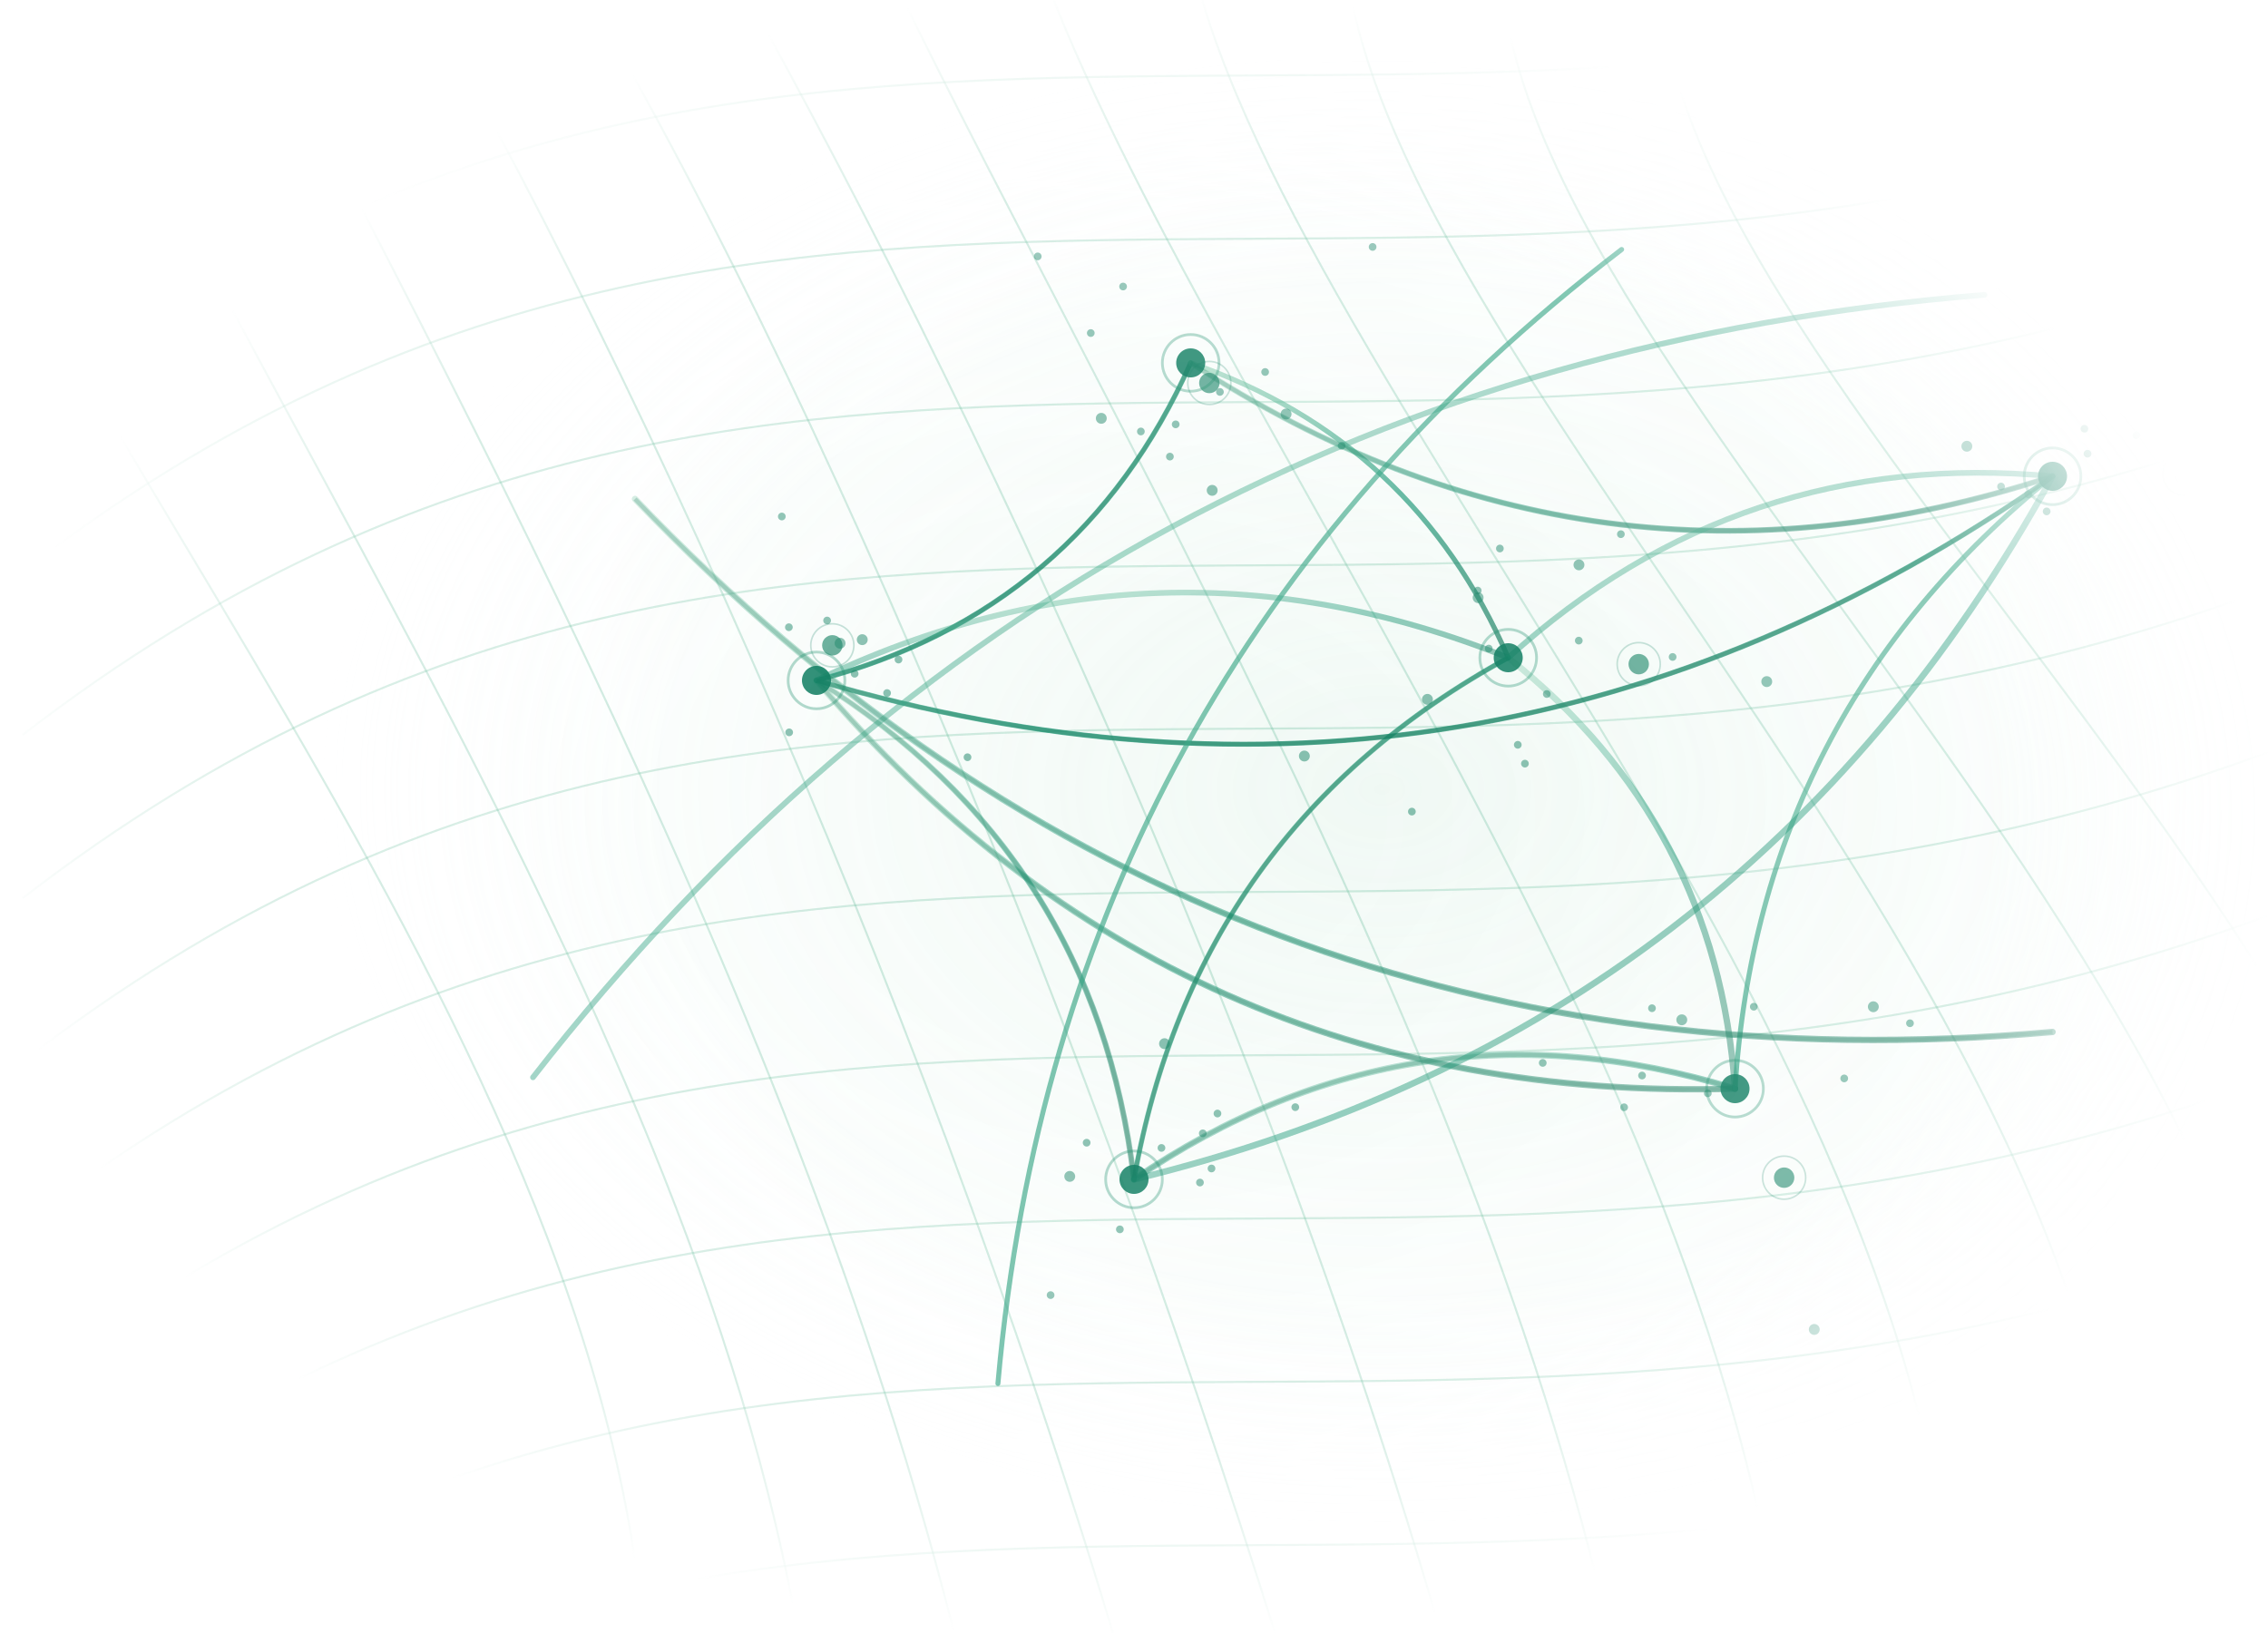
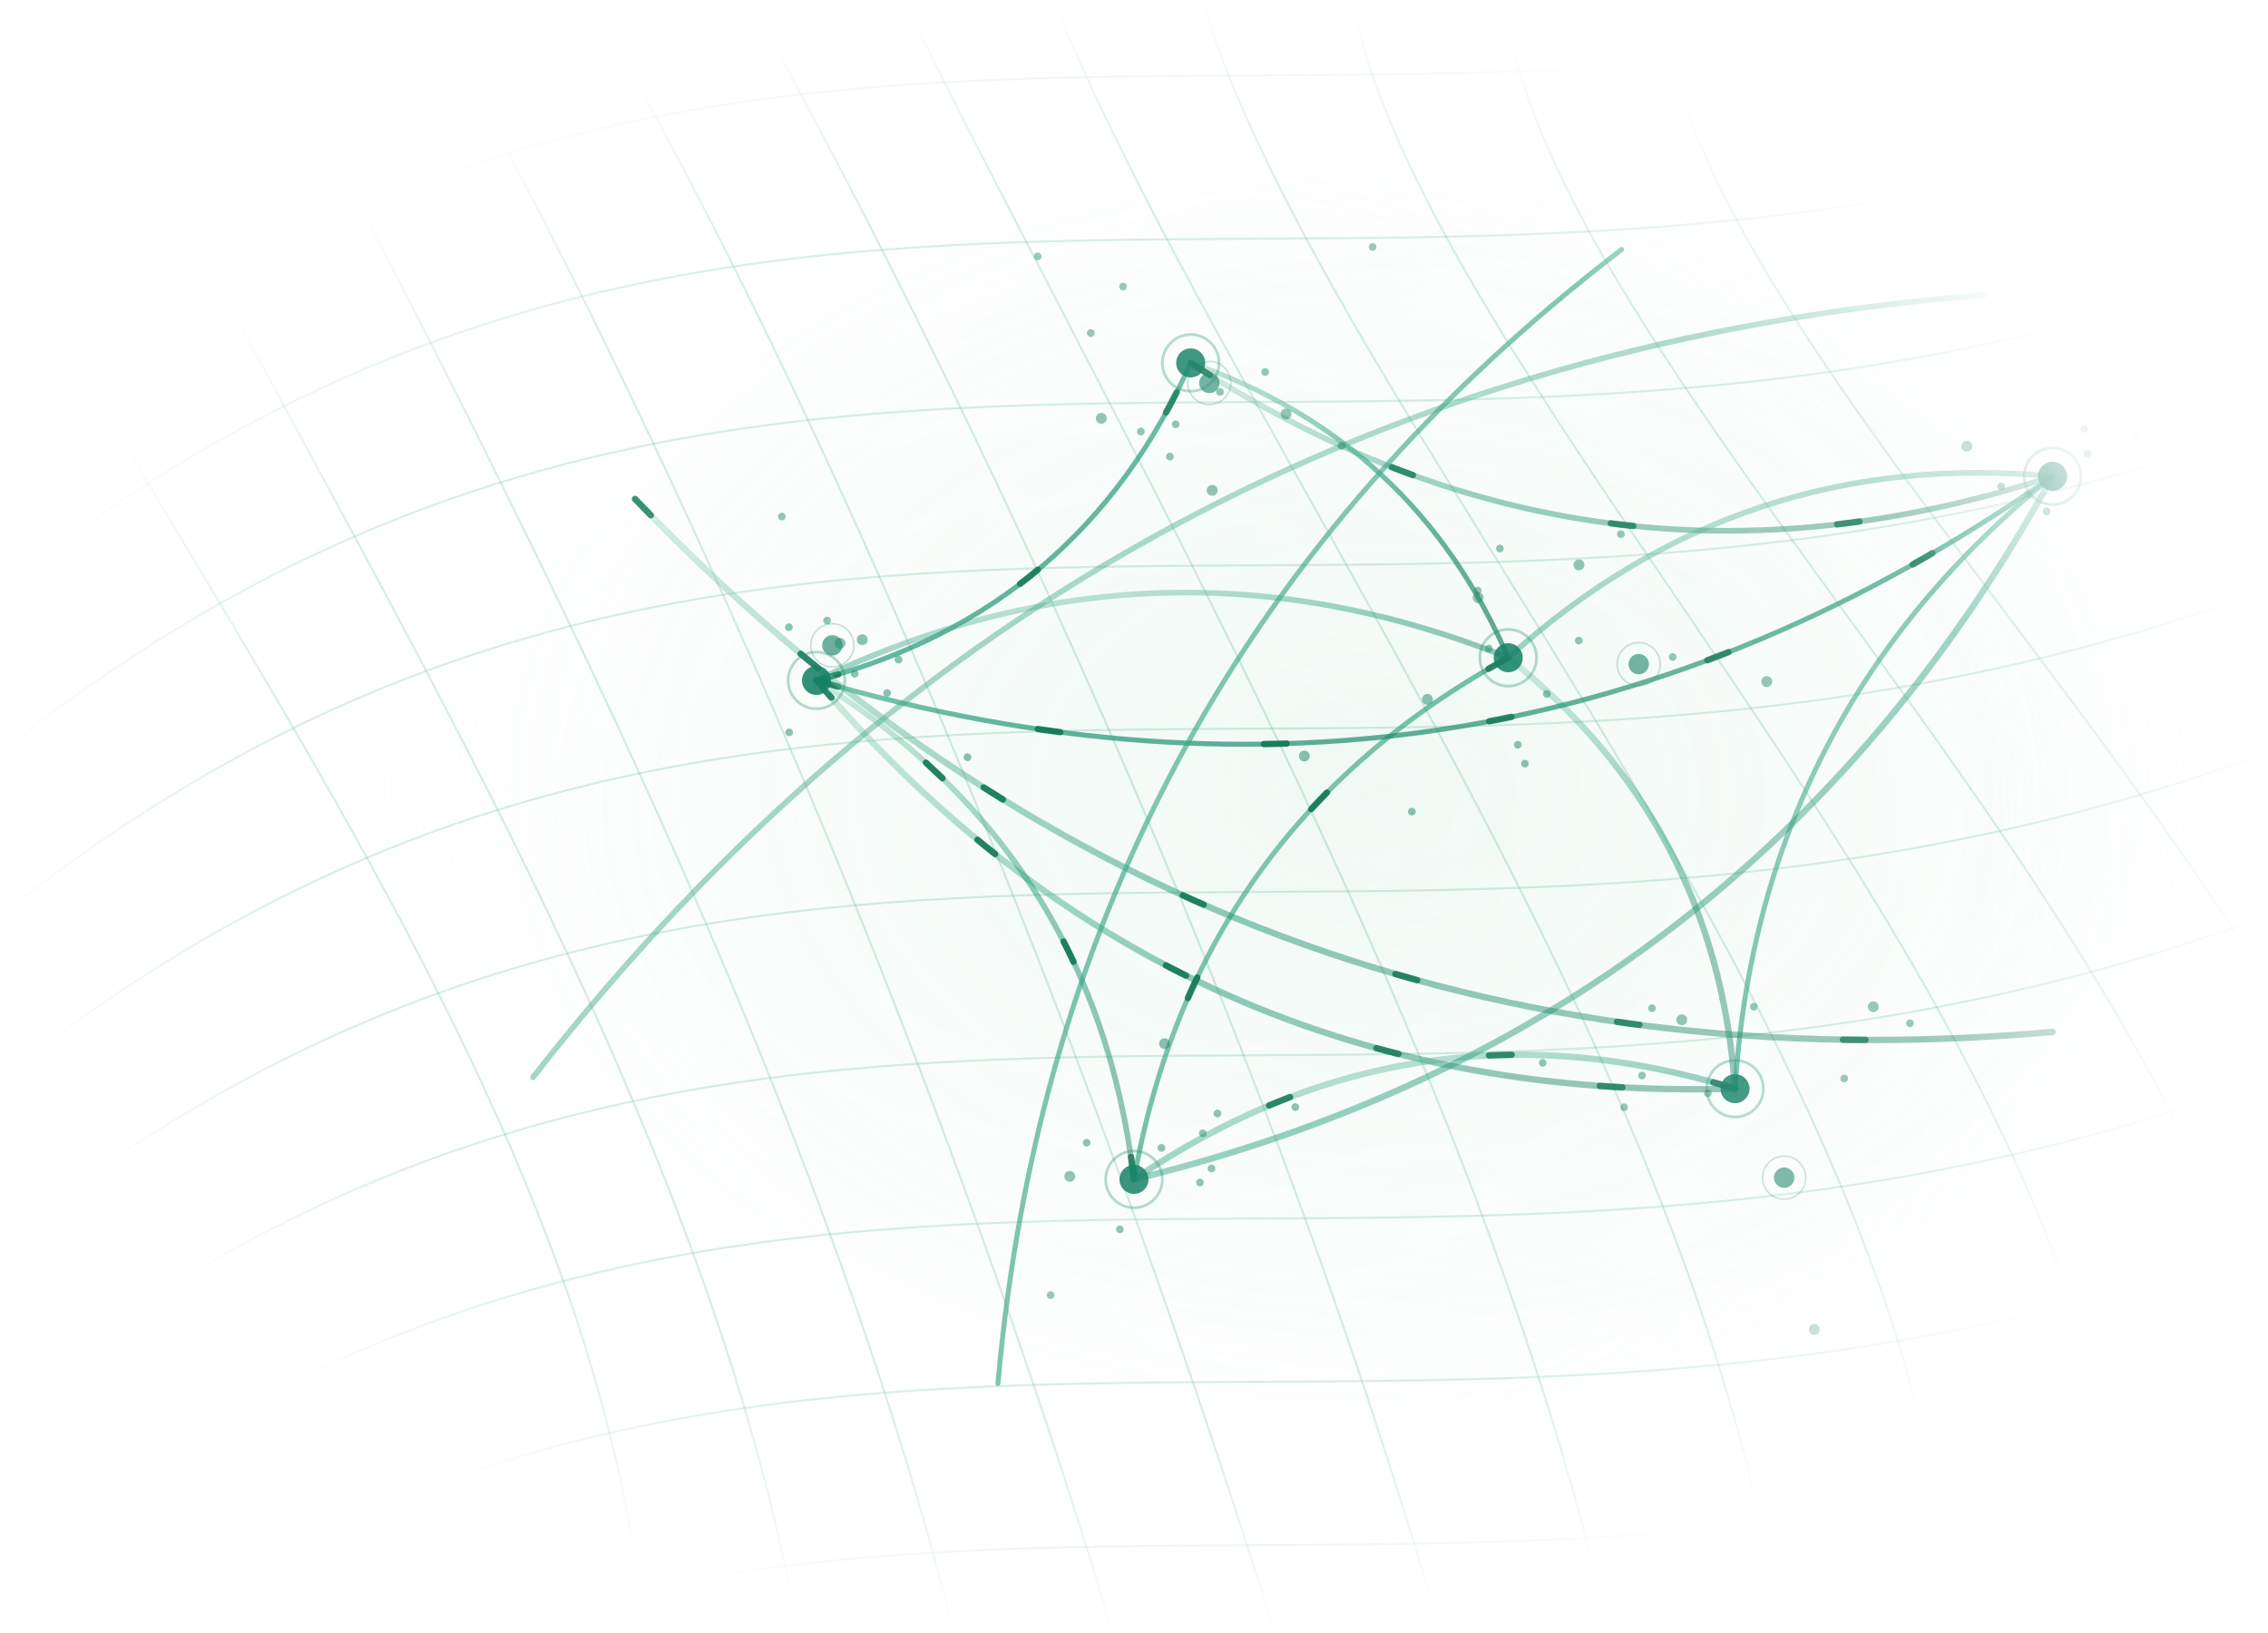
<svg xmlns="http://www.w3.org/2000/svg" viewBox="0 0 1000 720" class="spatial-svg" aria-hidden="true" focusable="false">
+   <style>
+         @keyframes network-flow { from { stroke-dashoffset:100; } to { stroke-dashoffset:0; } }
+         .motion-stroke { stroke-dasharray:10 90; stroke-linecap:round; animation:network-flow 6s linear infinite; }
+         @media (prefers-reduced-motion:reduce) { .motion-stroke { animation:none; display:none; } }
+       </style>
  <defs>
    <linearGradient id="arc-grad-flows" x1="0" y1="0" x2="1" y2="1">
      <stop offset="0%" stop-color="#80caaa" stop-opacity=".65" />
      <stop offset="55%" stop-color="#1a9776" stop-opacity=".85" />
      <stop offset="100%" stop-color="#057252" stop-opacity=".8" />
    </linearGradient>
    <radialGradient id="field-flows">
      <stop offset="0%" stop-color="#cceada" stop-opacity=".40" />
      <stop offset="68%" stop-color="#e1f4eb" stop-opacity=".22" />
      <stop offset="100%" stop-color="#f8fafc" stop-opacity="0" />
    </radialGradient>
    <radialGradient id="fade-flows">
      <stop offset="20%" stop-color="white" stop-opacity="1" />
      <stop offset="75%" stop-color="white" stop-opacity=".85" />
      <stop offset="100%" stop-color="white" stop-opacity="0" />
    </radialGradient>
    <mask id="soft-edge-flows">
      <rect width="1000" height="720" fill="url(#fade-flows)" />
    </mask>
  </defs>
  <g mask="url(#soft-edge-flows)">
    <ellipse cx="610" cy="348" rx="475" ry="325" fill="url(#field-flows)" opacity=".74" />
    <path d="M -55.0,-45 C -25.0,145 285.0,460 285.0,755" fill="none" stroke="#61b998" stroke-width="0.9" opacity=".30" />
    <path d="M 17.0,-45 C 82.9,145 321.1,460 357.0,755" fill="none" stroke="#61b998" stroke-width="0.9" opacity=".30" />
    <path d="M 89.0,-45 C 184.8,145 363.2,460 429.0,755" fill="none" stroke="#61b998" stroke-width="0.9" opacity=".30" />
    <path d="M 161.0,-45 C 275.8,145 416.2,460 501.0,755" fill="none" stroke="#61b998" stroke-width="0.9" opacity=".30" />
    <path d="M 233.0,-45 C 352.8,145 483.2,460 573.0,755" fill="none" stroke="#61b998" stroke-width="0.9" opacity=".30" />
    <path d="M 305.0,-45 C 414.9,145 565.1,460 645.0,755" fill="none" stroke="#61b998" stroke-width="0.9" opacity=".30" />
    <path d="M 377.0,-45 C 463.7,145 660.3,460 717.0,755" fill="none" stroke="#61b998" stroke-width="0.9" opacity=".30" />
    <path d="M 449.0,-45 C 503.1,145 764.9,460 789.0,755" fill="none" stroke="#61b998" stroke-width="0.9" opacity=".30" />
    <path d="M 521.0,-45 C 538.6,145 873.4,460 861.0,755" fill="none" stroke="#61b998" stroke-width="0.9" opacity=".30" />
    <path d="M 593.0,-45 C 576.1,145 979.9,460 933.0,755" fill="none" stroke="#61b998" stroke-width="0.9" opacity=".30" />
    <path d="M 665.0,-45 C 621.4,145 1078.6,460 1005.0,755" fill="none" stroke="#61b998" stroke-width="0.9" opacity=".30" />
    <path d="M 737.0,-45 C 678.8,145 1165.2,460 1077.0,755" fill="none" stroke="#61b998" stroke-width="0.9" opacity=".30" />
    <path d="M 10,180 C 360,-90 655,140 1080,-62" fill="none" stroke="#61b998" stroke-width=".9" opacity=".28" />
    <path d="M 10,252 C 360,-18 655,212 1080,10" fill="none" stroke="#61b998" stroke-width=".9" opacity=".28" />
    <path d="M 10,324 C 360,54 655,284 1080,82" fill="none" stroke="#61b998" stroke-width=".9" opacity=".28" />
    <path d="M 10,396 C 360,126 655,356 1080,154" fill="none" stroke="#61b998" stroke-width=".9" opacity=".28" />
    <path d="M 10,468 C 360,198 655,428 1080,226" fill="none" stroke="#61b998" stroke-width=".9" opacity=".28" />
    <path d="M 10,540 C 360,270 655,500 1080,298" fill="none" stroke="#61b998" stroke-width=".9" opacity=".28" />
    <path d="M 10,612 C 360,342 655,572 1080,370" fill="none" stroke="#61b998" stroke-width=".9" opacity=".28" />
    <path d="M 10,684 C 360,414 655,644 1080,442" fill="none" stroke="#61b998" stroke-width=".9" opacity=".28" />
    <path d="M 10,756 C 360,486 655,716 1080,514" fill="none" stroke="#61b998" stroke-width=".9" opacity=".28" />
    <path d="M 10,828 C 360,558 655,788 1080,586" fill="none" stroke="#61b998" stroke-width=".9" opacity=".28" />
    <path d="M360,300 Q476.1,269.6 525,160" fill="none" stroke="url(#arc-grad-flows)" stroke-width="2.2" stroke-linecap="round" opacity="0.82" />
-     <path d="M360,300 Q476.1,269.6 525,160" class="motion-stroke" pathLength="100" fill="none" stroke="#127856" stroke-width="1.8" opacity="0.37" />
+     <path d="M360,300 Q476.1,269.6 525,160" class="motion-stroke" pathLength="100" fill="none" stroke="#127856" stroke-width="2.8" opacity=".9" style="animation-delay:-0.0s" />
    <path d="M360,300 Q510.3,227.9 665,290" fill="none" stroke="url(#arc-grad-flows)" stroke-width="2.5" stroke-linecap="round" opacity="0.56" />
    <path d="M360,300 Q519.3,487.2 765,480" fill="none" stroke="url(#arc-grad-flows)" stroke-width="2.8" stroke-linecap="round" opacity="0.56" />
-     <path d="M360,300 Q519.3,487.2 765,480" class="motion-stroke" pathLength="100" fill="none" stroke="#127856" stroke-width="1.8" opacity="0.25" />
+     <path d="M360,300 Q519.3,487.2 765,480" class="motion-stroke" pathLength="100" fill="none" stroke="#127856" stroke-width="2.8" opacity=".9" style="animation-delay:-0.75s" />
    <path d="M525,160 Q623.6,194.2 665,290" fill="none" stroke="url(#arc-grad-flows)" stroke-width="2.2" stroke-linecap="round" opacity="0.82" />
    <path d="M525,160 Q703.0,276.2 905,210" fill="none" stroke="url(#arc-grad-flows)" stroke-width="2.5" stroke-linecap="round" opacity="0.56" />
-     <path d="M525,160 Q703.0,276.2 905,210" class="motion-stroke" pathLength="100" fill="none" stroke="#127856" stroke-width="1.8" opacity="0.25" />
+     <path d="M525,160 Q703.0,276.2 905,210" class="motion-stroke" pathLength="100" fill="none" stroke="#127856" stroke-width="2.8" opacity=".9" style="animation-delay:-1.5s" />
    <path d="M665,290 Q756.8,363.0 765,480" fill="none" stroke="url(#arc-grad-flows)" stroke-width="2.8" stroke-linecap="round" opacity="0.56" />
    <path d="M665,290 Q527.3,365.4 500,520" fill="none" stroke="url(#arc-grad-flows)" stroke-width="2.2" stroke-linecap="round" opacity="0.82" />
-     <path d="M665,290 Q527.3,365.4 500,520" class="motion-stroke" pathLength="100" fill="none" stroke="#127856" stroke-width="1.8" opacity="0.37" />
+     <path d="M665,290 Q527.3,365.4 500,520" class="motion-stroke" pathLength="100" fill="none" stroke="#127856" stroke-width="2.8" opacity=".9" style="animation-delay:-2.25s" />
    <path d="M665,290 Q767.4,197.2 905,210" fill="none" stroke="url(#arc-grad-flows)" stroke-width="2.5" stroke-linecap="round" opacity="0.56" />
    <path d="M765,480 Q622.9,436.4 500,520" fill="none" stroke="url(#arc-grad-flows)" stroke-width="2.8" stroke-linecap="round" opacity="0.56" />
-     <path d="M765,480 Q622.9,436.4 500,520" class="motion-stroke" pathLength="100" fill="none" stroke="#127856" stroke-width="1.8" opacity="0.25" />
+     <path d="M765,480 Q622.9,436.4 500,520" class="motion-stroke" pathLength="100" fill="none" stroke="#127856" stroke-width="2.8" opacity=".9" style="animation-delay:-3.0s" />
    <path d="M765,480 Q775.6,314.2 905,210" fill="none" stroke="url(#arc-grad-flows)" stroke-width="2.2" stroke-linecap="round" opacity="0.82" />
    <path d="M500,520 Q482.8,376.4 360,300" fill="none" stroke="url(#arc-grad-flows)" stroke-width="2.5" stroke-linecap="round" opacity="0.56" />
-     <path d="M500,520 Q482.8,376.4 360,300" class="motion-stroke" pathLength="100" fill="none" stroke="#127856" stroke-width="1.8" opacity="0.25" />
+     <path d="M500,520 Q482.8,376.4 360,300" class="motion-stroke" pathLength="100" fill="none" stroke="#127856" stroke-width="2.8" opacity=".9" style="animation-delay:-3.75s" />
    <path d="M905,210 Q770.7,454.1 500,520" fill="none" stroke="url(#arc-grad-flows)" stroke-width="2.8" stroke-linecap="round" opacity="0.56" />
    <path d="M360,300 Q654.1,385.8 905,210" fill="none" stroke="url(#arc-grad-flows)" stroke-width="2.2" stroke-linecap="round" opacity="0.82" />
-     <path d="M360,300 Q654.1,385.8 905,210" class="motion-stroke" pathLength="100" fill="none" stroke="#127856" stroke-width="1.8" opacity="0.37" />
+     <path d="M360,300 Q654.1,385.8 905,210" class="motion-stroke" pathLength="100" fill="none" stroke="#127856" stroke-width="2.8" opacity=".9" style="animation-delay:-4.5s" />
    <path d="M235,475 Q479.1,161.7 875,130" fill="none" stroke="url(#arc-grad-flows)" stroke-width="2.5" stroke-linecap="round" opacity="0.56" />
    <path d="M280,220 Q536.1,487.5 905,455" fill="none" stroke="url(#arc-grad-flows)" stroke-width="2.8" stroke-linecap="round" opacity="0.56" />
-     <path d="M280,220 Q536.1,487.5 905,455" class="motion-stroke" pathLength="100" fill="none" stroke="#127856" stroke-width="1.8" opacity="0.25" />
+     <path d="M280,220 Q536.1,487.5 905,455" class="motion-stroke" pathLength="100" fill="none" stroke="#127856" stroke-width="2.8" opacity=".9" style="animation-delay:-5.25s" />
    <path d="M440,610 Q467.5,299.5 715,110" fill="none" stroke="url(#arc-grad-flows)" stroke-width="2.2" stroke-linecap="round" opacity="0.82" />
    <circle cx="366.99" cy="284.53" r="4.5" fill="#178365" opacity="0.65" />
    <circle cx="366.99" cy="284.53" r="9.5" fill="none" stroke="#178365" stroke-width=".7" opacity=".25" />
    <circle cx="344.72" cy="227.73" r="1.7" fill="#178365" opacity="0.50" />
    <circle cx="426.59" cy="333.87" r="1.7" fill="#178365" opacity="0.50" />
    <circle cx="347.96" cy="322.9" r="1.7" fill="#178365" opacity="0.50" />
    <circle cx="370.4" cy="283.61" r="2.4" fill="#178365" opacity="0.50" />
    <circle cx="396.17" cy="290.81" r="1.7" fill="#178365" opacity="0.50" />
    <circle cx="347.83" cy="276.55" r="1.7" fill="#178365" opacity="0.50" />
    <circle cx="376.83" cy="297.06" r="1.7" fill="#178365" opacity="0.50" />
    <circle cx="380.18" cy="282.03" r="2.4" fill="#178365" opacity="0.50" />
    <circle cx="364.69" cy="273.59" r="1.7" fill="#178365" opacity="0.50" />
    <circle cx="391.13" cy="305.57" r="1.7" fill="#178365" opacity="0.50" />
    <circle cx="537.89" cy="172.81" r="1.7" fill="#178365" opacity="0.50" />
    <circle cx="485.58" cy="184.44" r="2.4" fill="#178365" opacity="0.50" />
    <circle cx="605.21" cy="108.88" r="1.7" fill="#178365" opacity="0.50" />
    <circle cx="457.55" cy="113.05" r="1.7" fill="#178365" opacity="0.50" />
    <circle cx="557.82" cy="164.02" r="1.7" fill="#178365" opacity="0.50" />
    <circle cx="567.06" cy="182.54" r="2.4" fill="#178365" opacity="0.50" />
    <circle cx="533.21" cy="168.86" r="4.5" fill="#178365" opacity="0.65" />
    <circle cx="533.21" cy="168.86" r="9.5" fill="none" stroke="#178365" stroke-width=".7" opacity=".25" />
    <circle cx="518.38" cy="187.1" r="1.7" fill="#178365" opacity="0.50" />
    <circle cx="480.94" cy="146.84" r="1.7" fill="#178365" opacity="0.50" />
    <circle cx="534.47" cy="216.2" r="2.4" fill="#178365" opacity="0.50" />
    <circle cx="495.19" cy="126.33" r="1.7" fill="#178365" opacity="0.50" />
    <circle cx="503.03" cy="190.24" r="1.7" fill="#178365" opacity="0.50" />
    <circle cx="515.83" cy="201.32" r="1.7" fill="#178365" opacity="0.50" />
    <circle cx="575.12" cy="333.34" r="2.4" fill="#178365" opacity="0.50" />
    <circle cx="714.67" cy="235.52" r="1.7" fill="#178365" opacity="0.50" />
    <circle cx="672.37" cy="336.69" r="1.7" fill="#178365" opacity="0.50" />
    <circle cx="669.22" cy="328.39" r="1.7" fill="#178365" opacity="0.50" />
    <circle cx="778.99" cy="300.52" r="2.4" fill="#178365" opacity="0.50" />
    <circle cx="651.54" cy="260.39" r="1.7" fill="#178365" opacity="0.50" />
    <circle cx="696.11" cy="282.45" r="1.7" fill="#178365" opacity="0.50" />
    <circle cx="656.42" cy="285.96" r="1.7" fill="#178365" opacity="0.50" />
    <circle cx="696.19" cy="249.05" r="2.4" fill="#178365" opacity="0.50" />
    <circle cx="591.57" cy="196.54" r="1.7" fill="#178365" opacity="0.50" />
    <circle cx="722.54" cy="292.83" r="4.5" fill="#178365" opacity="0.65" />
    <circle cx="722.54" cy="292.83" r="9.5" fill="none" stroke="#178365" stroke-width=".7" opacity=".25" />
    <circle cx="737.49" cy="289.66" r="1.7" fill="#178365" opacity="0.50" />
    <circle cx="629.38" cy="308.35" r="2.4" fill="#178365" opacity="0.50" />
    <circle cx="661.32" cy="241.84" r="1.7" fill="#178365" opacity="0.50" />
    <circle cx="622.52" cy="357.84" r="1.7" fill="#178365" opacity="0.50" />
    <circle cx="682.01" cy="305.99" r="1.7" fill="#178365" opacity="0.50" />
    <circle cx="651.73" cy="263.51" r="2.4" fill="#178365" opacity="0.50" />
    <circle cx="813.15" cy="475.48" r="1.7" fill="#178365" opacity="0.50" />
    <circle cx="724.01" cy="474.21" r="1.7" fill="#178365" opacity="0.50" />
    <circle cx="716.1" cy="488.21" r="1.7" fill="#178365" opacity="0.50" />
    <circle cx="825.98" cy="443.88" r="2.4" fill="#178365" opacity="0.50" />
    <circle cx="842.14" cy="451.16" r="1.7" fill="#178365" opacity="0.50" />
    <circle cx="773.28" cy="443.87" r="1.7" fill="#178365" opacity="0.50" />
    <circle cx="753.0" cy="482.05" r="1.7" fill="#178365" opacity="0.50" />
    <circle cx="741.53" cy="449.64" r="2.4" fill="#178365" opacity="0.50" />
    <circle cx="728.39" cy="444.53" r="1.7" fill="#178365" opacity="0.50" />
    <circle cx="680.22" cy="468.64" r="1.7" fill="#178365" opacity="0.50" />
    <circle cx="786.66" cy="519.24" r="4.5" fill="#178365" opacity="0.65" />
    <circle cx="786.66" cy="519.24" r="9.5" fill="none" stroke="#178365" stroke-width=".7" opacity=".25" />
    <circle cx="799.94" cy="586.16" r="2.4" fill="#178365" opacity="0.50" />
    <circle cx="512.11" cy="506.13" r="1.7" fill="#178365" opacity="0.50" />
    <circle cx="571.12" cy="488.16" r="1.7" fill="#178365" opacity="0.50" />
    <circle cx="536.8" cy="490.96" r="1.7" fill="#178365" opacity="0.50" />
    <circle cx="513.46" cy="460.16" r="2.4" fill="#178365" opacity="0.50" />
    <circle cx="534.17" cy="515.19" r="1.7" fill="#178365" opacity="0.50" />
    <circle cx="463.23" cy="571.02" r="1.7" fill="#178365" opacity="0.50" />
    <circle cx="529.08" cy="521.39" r="1.7" fill="#178365" opacity="0.50" />
    <circle cx="471.67" cy="518.68" r="2.4" fill="#178365" opacity="0.50" />
    <circle cx="493.77" cy="542.03" r="1.7" fill="#178365" opacity="0.50" />
    <circle cx="530.33" cy="499.7" r="1.7" fill="#178365" opacity="0.50" />
    <circle cx="479.12" cy="503.83" r="1.7" fill="#178365" opacity="0.50" />
    <circle cx="867.22" cy="196.75" r="2.4" fill="#178365" opacity="0.50" />
    <circle cx="902.41" cy="225.48" r="1.7" fill="#178365" opacity="0.50" />
    <circle cx="941.97" cy="191.89" r="1.7" fill="#178365" opacity="0.50" />
    <circle cx="920.43" cy="200.04" r="1.7" fill="#178365" opacity="0.50" />
    <circle cx="963.11" cy="208.91" r="4.5" fill="#178365" opacity="0.65" />
    <circle cx="963.11" cy="208.91" r="9.5" fill="none" stroke="#178365" stroke-width=".7" opacity=".25" />
    <circle cx="919.06" cy="189.03" r="1.7" fill="#178365" opacity="0.50" />
    <circle cx="882.3" cy="214.52" r="1.7" fill="#178365" opacity="0.50" />
    <circle cx="894.25" cy="217.91" r="1.7" fill="#178365" opacity="0.50" />
    <circle cx="360" cy="300" r="6.4" fill="#0a7b5e" opacity=".86" />
    <circle cx="360" cy="300" r="12.5" stroke="#188c69" stroke-width="1.2" fill="none" opacity=".34" />
    <circle cx="525" cy="160" r="6.4" fill="#0a7b5e" opacity=".86" />
    <circle cx="525" cy="160" r="12.5" stroke="#188c69" stroke-width="1.2" fill="none" opacity=".34" />
    <circle cx="665" cy="290" r="6.4" fill="#0a7b5e" opacity=".86" />
    <circle cx="665" cy="290" r="12.5" stroke="#188c69" stroke-width="1.2" fill="none" opacity=".34" />
    <circle cx="765" cy="480" r="6.4" fill="#0a7b5e" opacity=".86" />
    <circle cx="765" cy="480" r="12.5" stroke="#188c69" stroke-width="1.2" fill="none" opacity=".34" />
    <circle cx="500" cy="520" r="6.4" fill="#0a7b5e" opacity=".86" />
    <circle cx="500" cy="520" r="12.5" stroke="#188c69" stroke-width="1.2" fill="none" opacity=".34" />
    <circle cx="905" cy="210" r="6.4" fill="#0a7b5e" opacity=".86" />
    <circle cx="905" cy="210" r="12.5" stroke="#188c69" stroke-width="1.2" fill="none" opacity=".34" />
  </g>
</svg>
